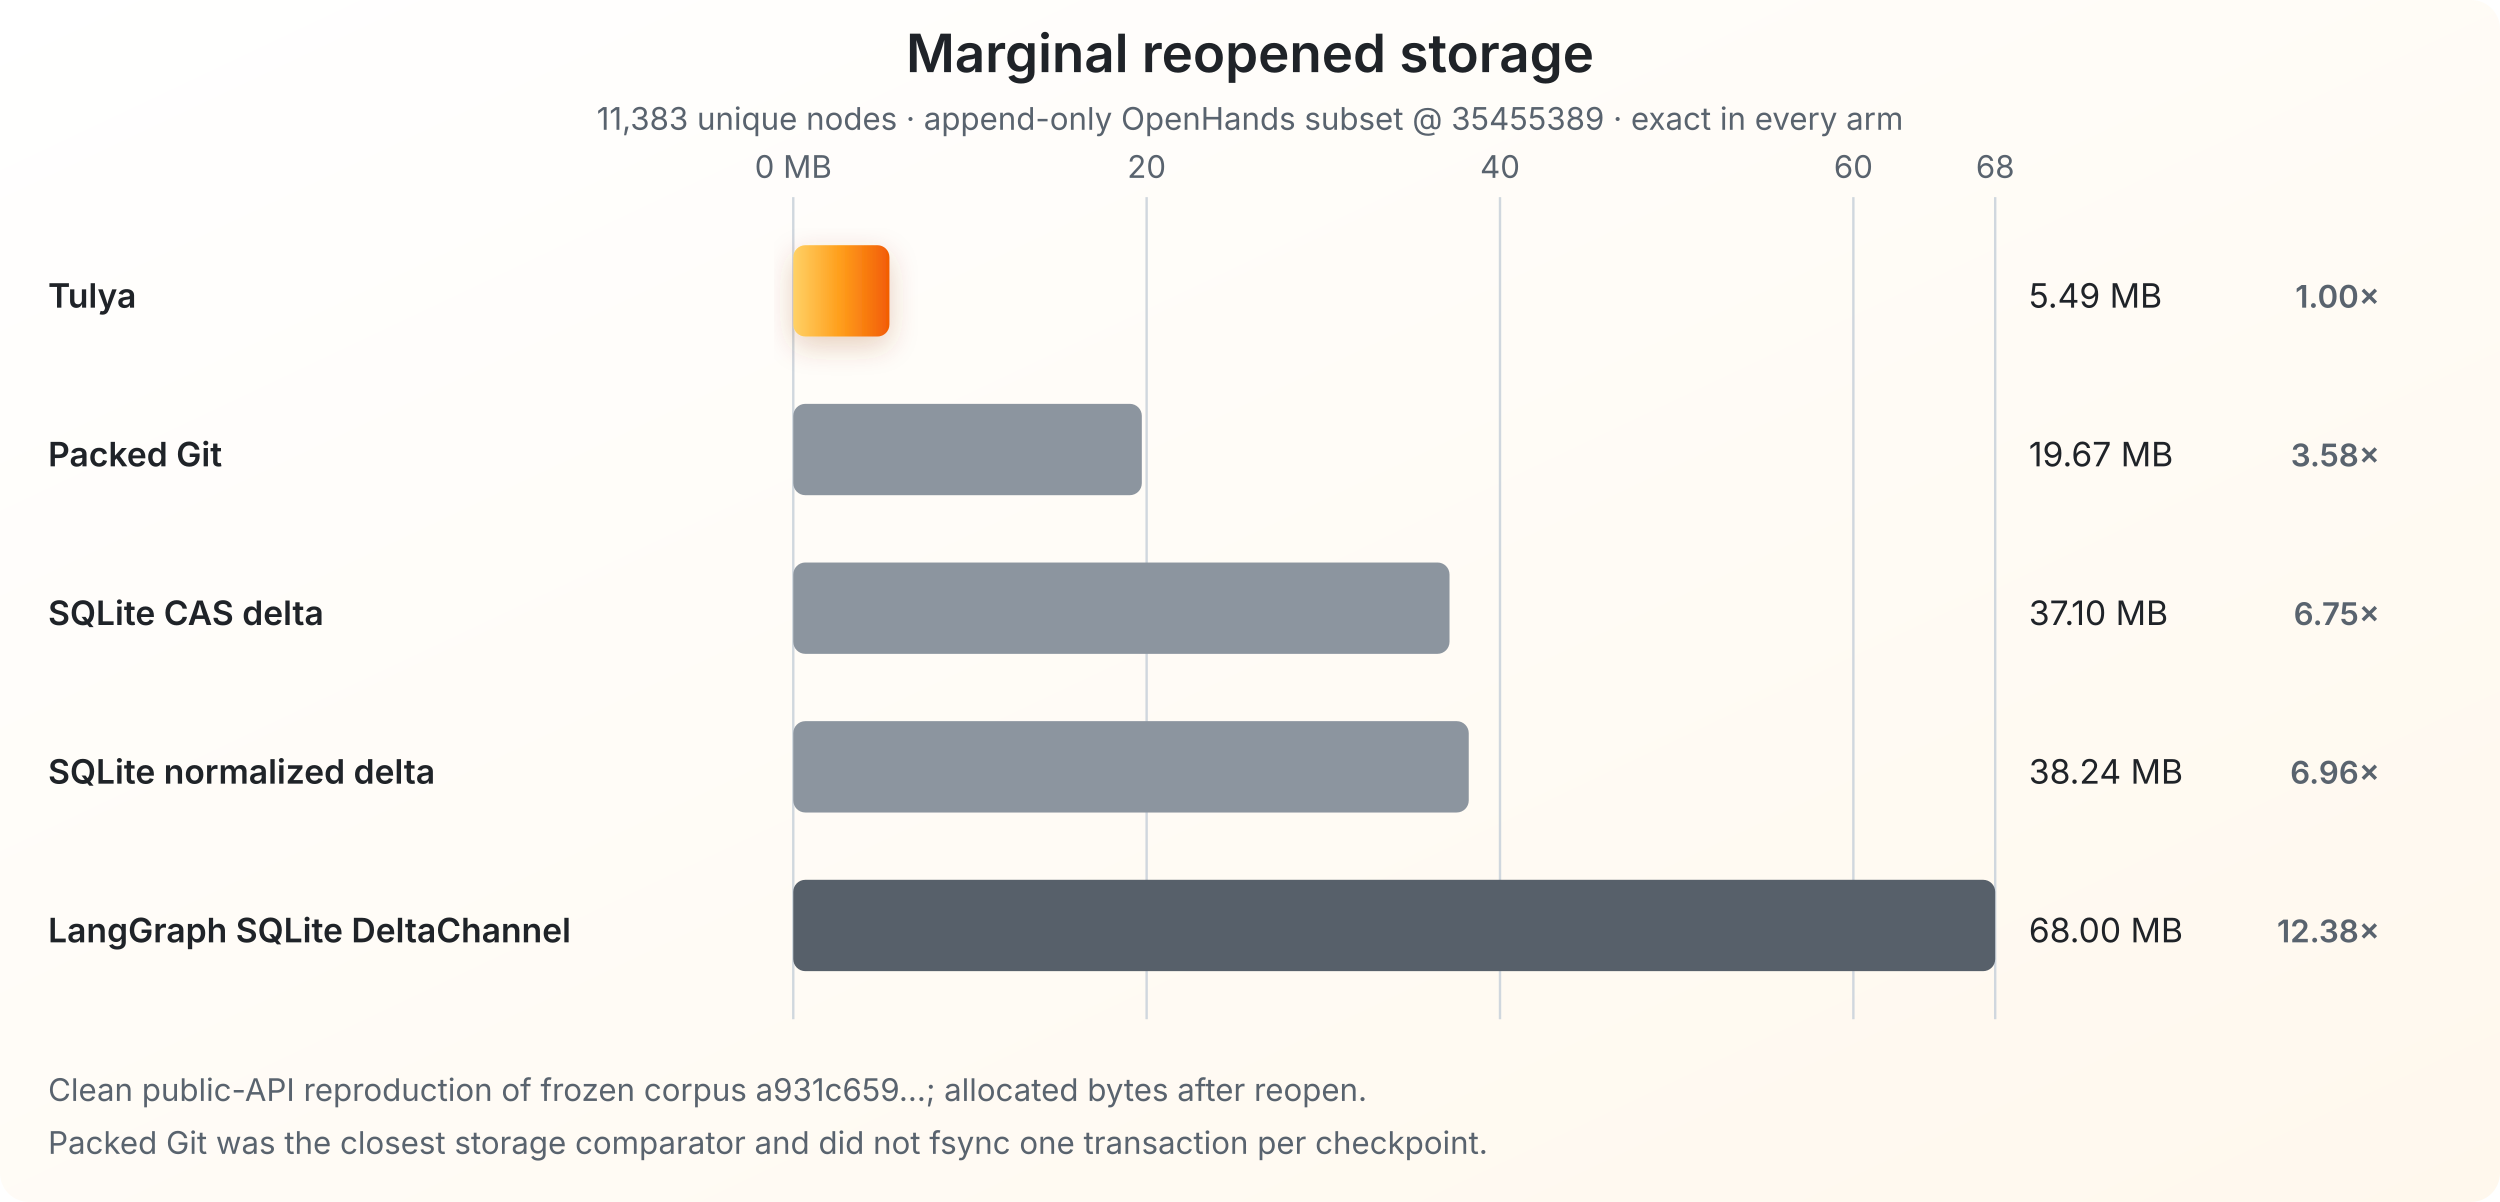
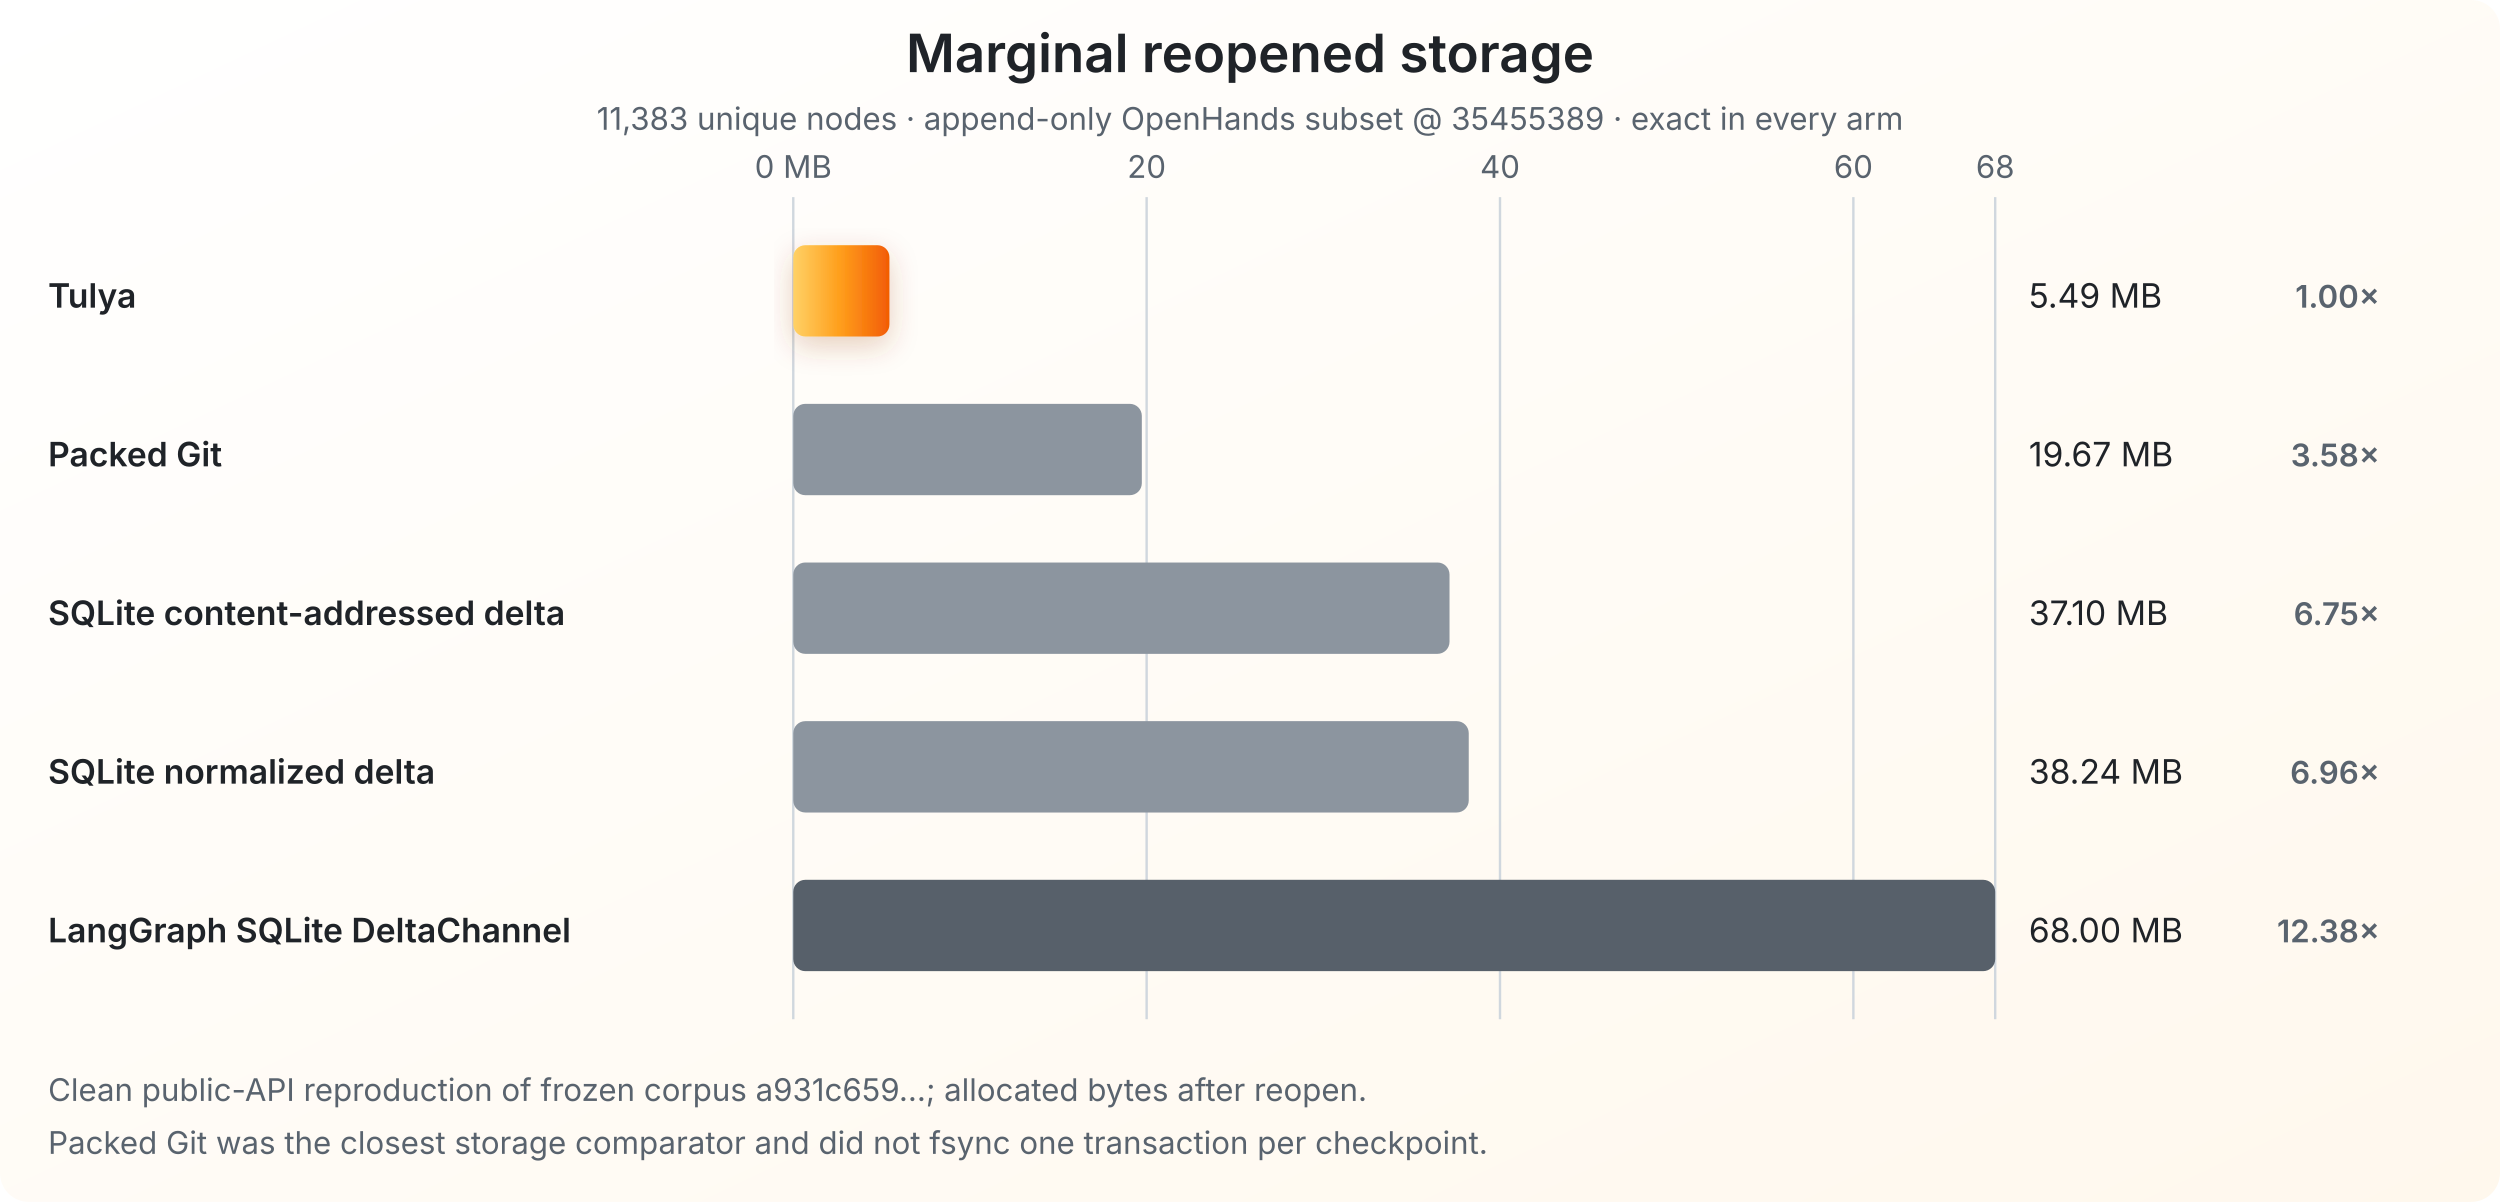
<svg xmlns="http://www.w3.org/2000/svg" width="1040" height="500" viewBox="0 0 1040 500" role="img" aria-labelledby="title description">
  <defs>
    <linearGradient id="canvas" x1="0" y1="0" x2="1" y2="1">
      <stop class="canvas-start" offset="0" />
      <stop class="canvas-end" offset="1" />
    </linearGradient>
    <linearGradient id="saffron" x1="0" y1="0" x2="1" y2="0">
      <stop offset="0" stop-color="#ffd166" />
      <stop offset="0.48" stop-color="#ff9f1c" />
      <stop offset="1" stop-color="#f25c05" />
    </linearGradient>
    <filter id="soft-shadow" x="-20%" y="-30%" width="150%" height="180%">
      <feDropShadow dx="0" dy="4" stdDeviation="6" flood-color="#9a4300" flood-opacity="0.24" />
    </filter>
  </defs>
  <style>
    .background { fill: url(#canvas); }
    .canvas-start { stop-color: #ffffff; }
    .canvas-end { stop-color: #fff8ed; }
    text { font-family: -apple-system, BlinkMacSystemFont, "Segoe UI", sans-serif; fill: #1f2328; }
    .title { font-size: 22px; font-weight: 600; }
    .subtitle, .axis, .footnote { font-size: 13px; fill: #59636e; }
    .name { font-size: 14px; font-weight: 600; }
    .value { font-size: 14px; font-variant-numeric: tabular-nums; }
    .ratio { font-size: 13px; font-weight: 600; fill: #59636e; }
    .grid { stroke: #d0d7de; stroke-width: 1; }
    .bar-tulya { fill: url(#saffron); filter: url(#soft-shadow); }
    .bar-other { fill: #8c959f; }
    .bar-langgraph { fill: #57606a; }
    @media (prefers-color-scheme: dark) {
      .canvas-start { stop-color: #0d1117; }
      .canvas-end { stop-color: #21150d; }
      text { fill: #f0f6fc; }
      .subtitle, .axis, .footnote, .ratio { fill: #9da7b3; }
      .grid { stroke: #30363d; }
      .bar-other { fill: #6e7681; }
      .bar-langgraph { fill: #8c959f; }
    }
  </style>
  <rect class="background" width="1040" height="500" rx="12" />
  <text class="title" x="520" y="30" text-anchor="middle">Marginal reopened storage</text>
  <text class="subtitle" x="520" y="54" text-anchor="middle">11,383 unique nodes · append-only OpenHands subset @ 35455389 · exact in every arm</text>
  <line class="grid" x1="330" y1="82" x2="330" y2="424" />
  <line class="grid" x1="477" y1="82" x2="477" y2="424" />
  <line class="grid" x1="624" y1="82" x2="624" y2="424" />
  <line class="grid" x1="771" y1="82" x2="771" y2="424" />
  <line class="grid" x1="830" y1="82" x2="830" y2="424" />
  <text class="axis" x="330" y="74" text-anchor="middle">0 MB</text>
  <text class="axis" x="477" y="74" text-anchor="middle">20</text>
  <text class="axis" x="624" y="74" text-anchor="middle">40</text>
  <text class="axis" x="771" y="74" text-anchor="middle">60</text>
  <text class="axis" x="830" y="74" text-anchor="middle">68</text>
  <text class="name" x="20" y="128">Tulya</text>
  <rect class="bar-tulya" x="330" y="102" width="40" height="38" rx="5" />
  <text class="value" x="844" y="128">5.49 MB</text>
  <text class="ratio" x="990" y="128" text-anchor="end">1.00×</text>
  <text class="name" x="20" y="194">Packed Git</text>
  <rect class="bar-other" x="330" y="168" width="145" height="38" rx="5" />
  <text class="value" x="844" y="194">19.67 MB</text>
  <text class="ratio" x="990" y="194" text-anchor="end">3.58×</text>
-   <text class="name" x="20" y="260">SQLite CAS delta</text>
+   <text class="name" x="20" y="260">SQLite content-addressed delta</text>
  <rect class="bar-other" x="330" y="234" width="273" height="38" rx="5" />
  <text class="value" x="844" y="260">37.10 MB</text>
  <text class="ratio" x="990" y="260" text-anchor="end">6.75×</text>
  <text class="name" x="20" y="326">SQLite normalized delta</text>
  <rect class="bar-other" x="330" y="300" width="281" height="38" rx="5" />
  <text class="value" x="844" y="326">38.24 MB</text>
  <text class="ratio" x="990" y="326" text-anchor="end">6.96×</text>
  <text class="name" x="20" y="392">LangGraph SQLite DeltaChannel</text>
  <rect class="bar-langgraph" x="330" y="366" width="500" height="38" rx="5" />
  <text class="value" x="844" y="392">68.00 MB</text>
  <text class="ratio" x="990" y="392" text-anchor="end">12.38×</text>
  <text class="footnote" x="20" y="458">Clean public-API reproduction of frozen corpus a931c659…; allocated bytes after reopen.</text>
  <text class="footnote" x="20" y="480">Packed Git was the closest storage comparator and did not fsync one transaction per checkpoint.</text>
</svg>
